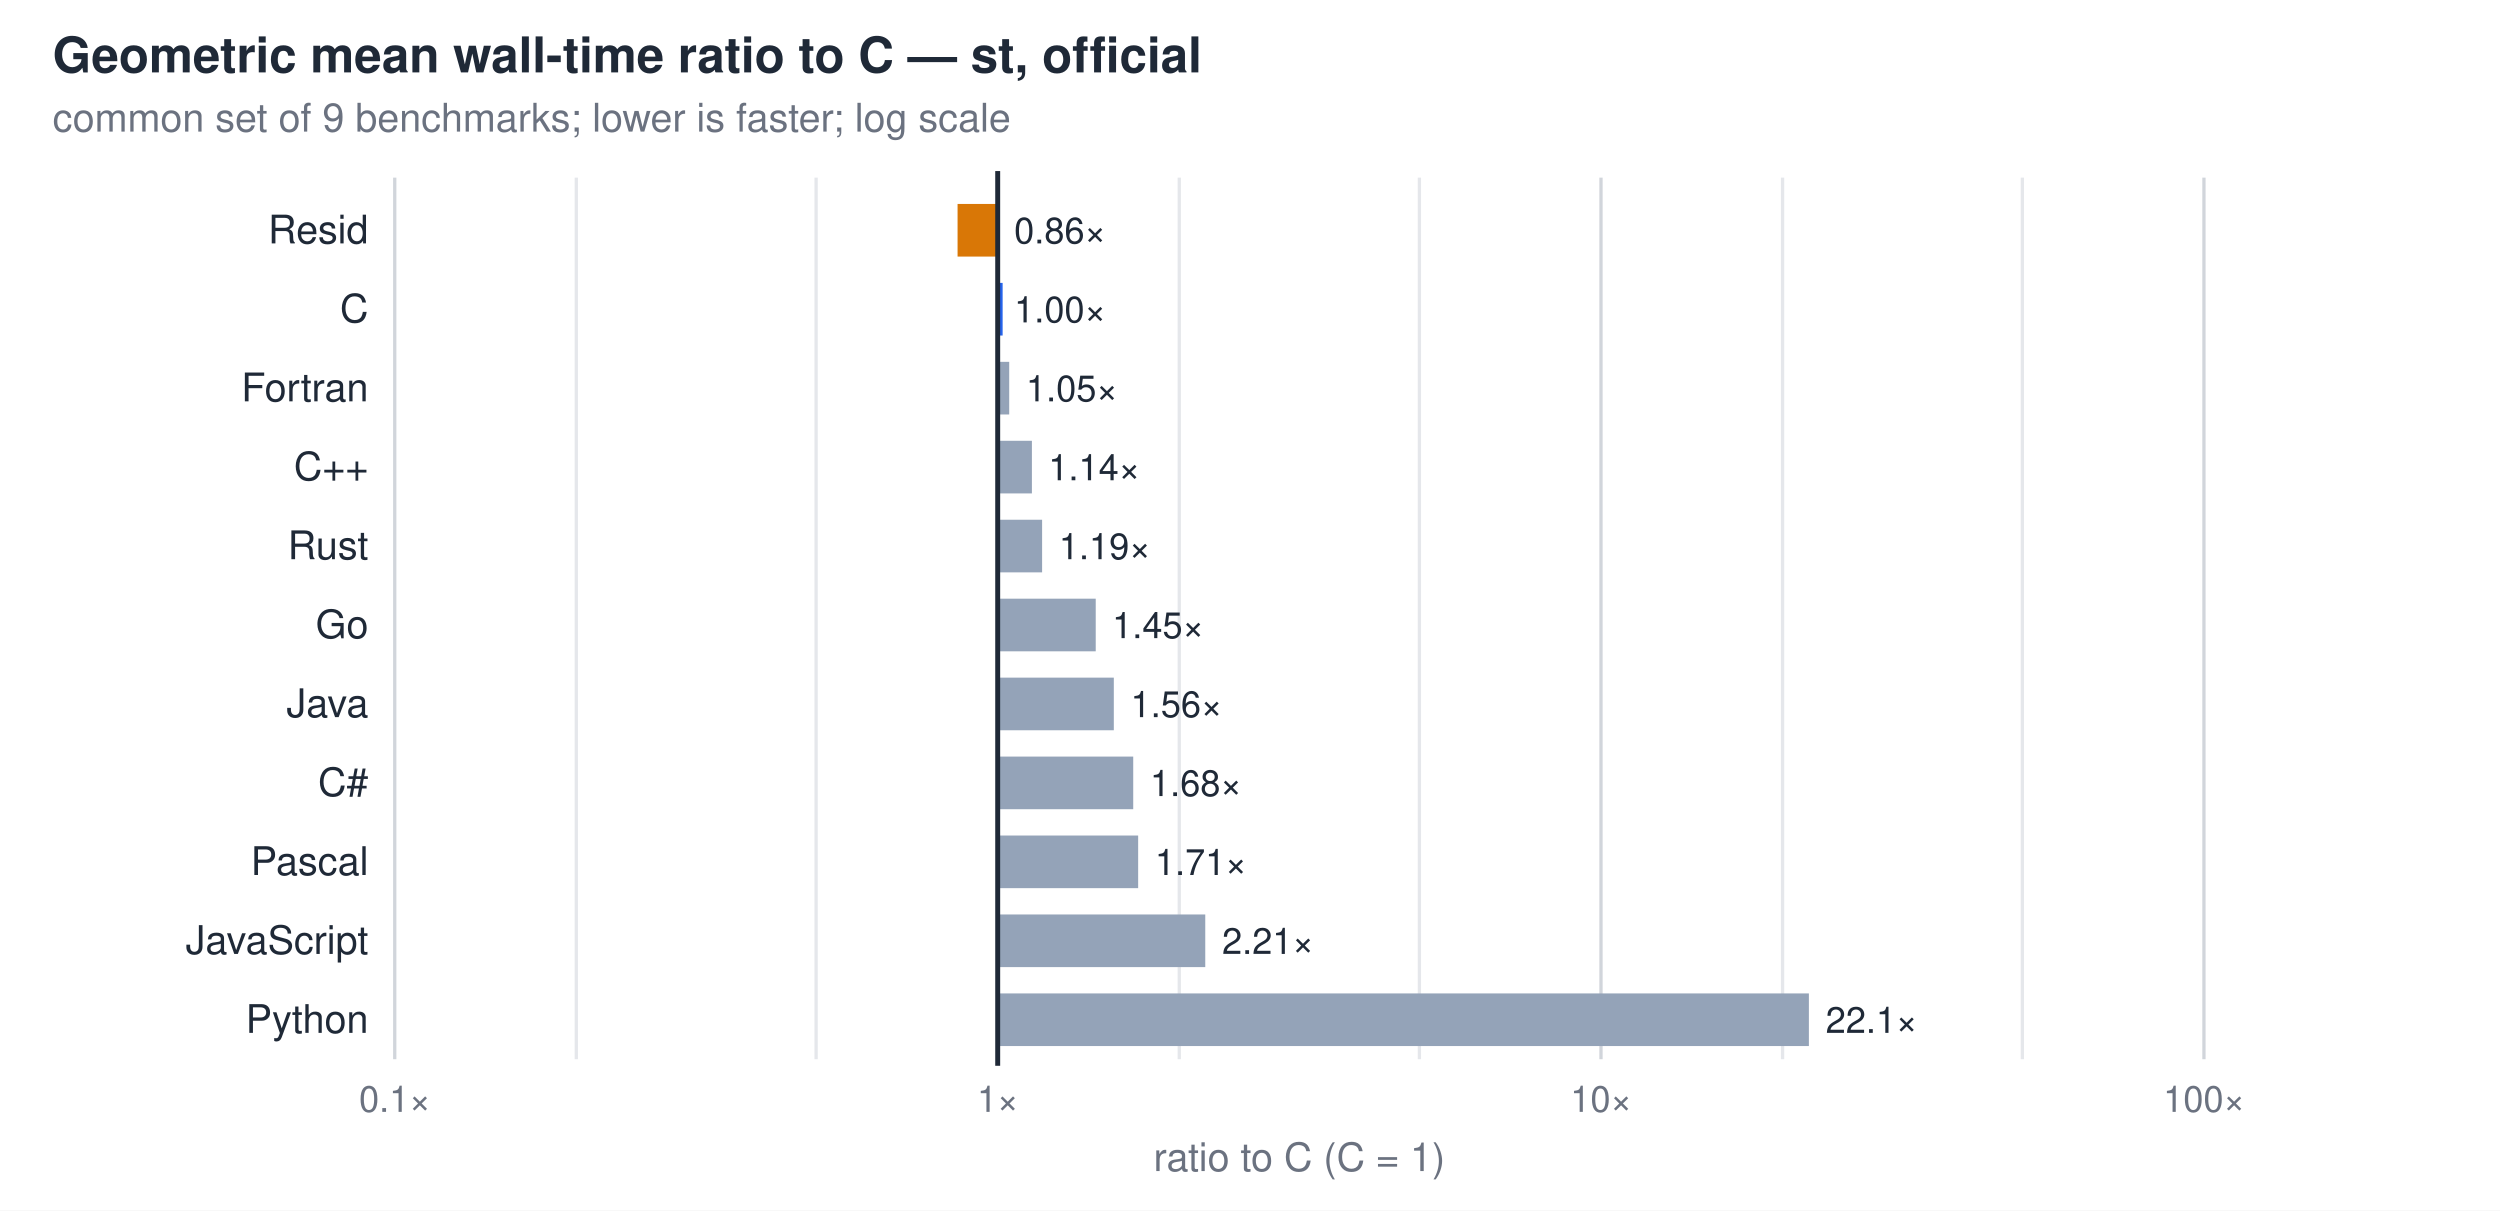
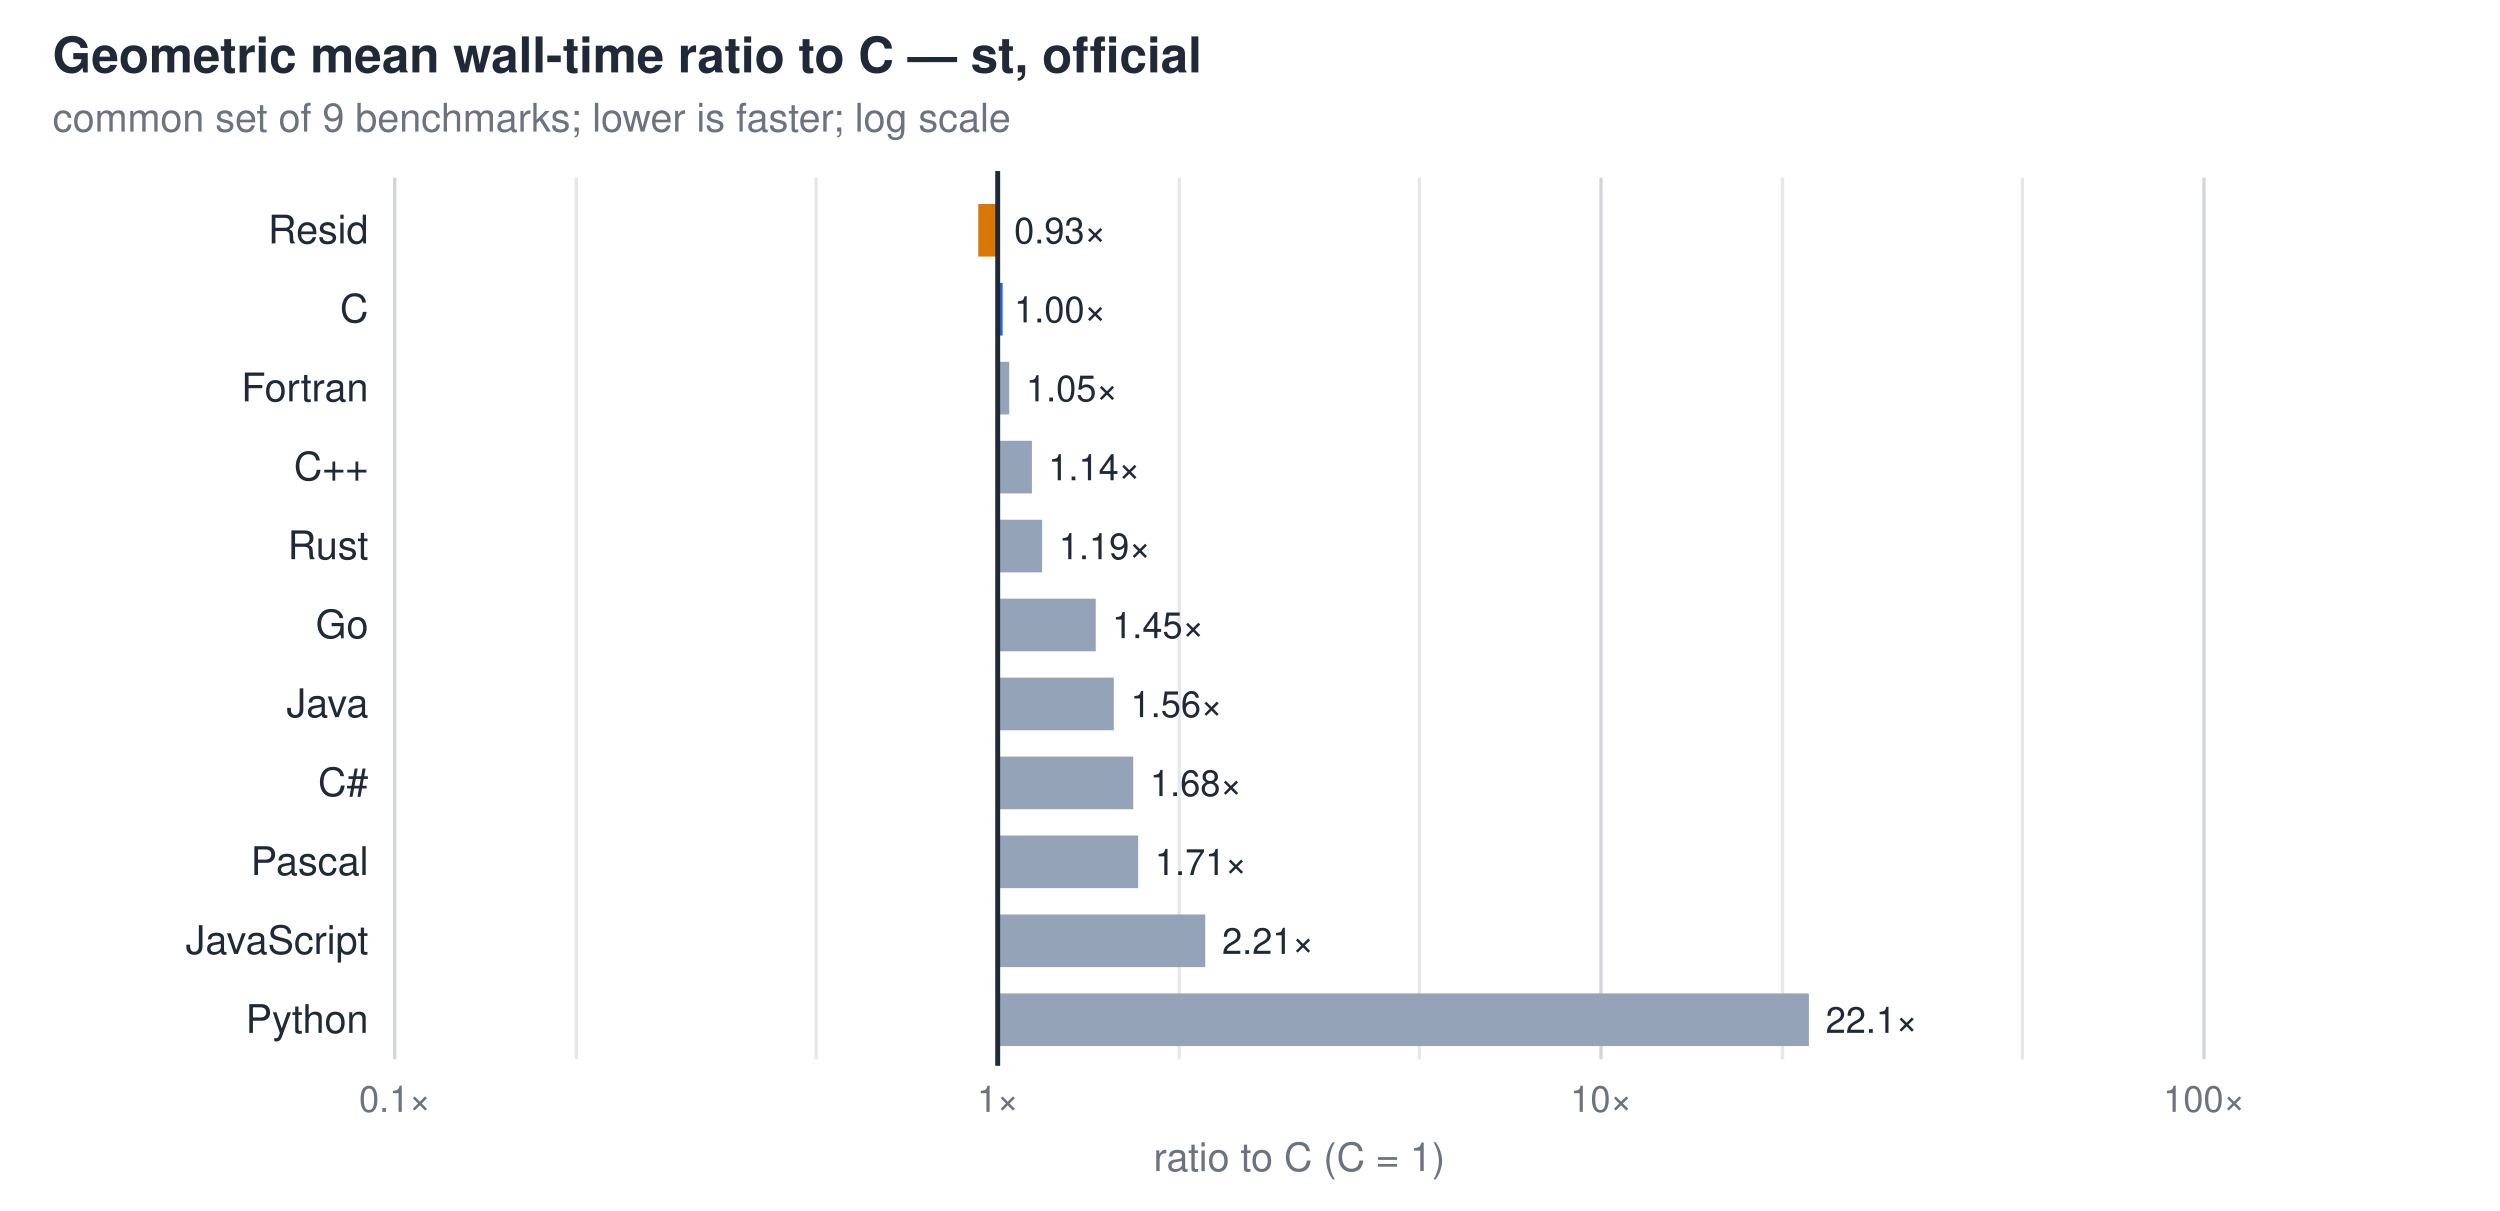
<svg xmlns="http://www.w3.org/2000/svg" width="760" height="368" viewBox="0 0 760 368" font-family="Helvetica, Arial, sans-serif" font-size="12">
  <rect x="0" y="0" width="760" height="368" fill="#ffffff" />
  <text x="16" y="22" font-size="15" font-weight="bold" fill="#1f2937">Geometric mean wall-time ratio to C — st, official</text>
  <text x="16" y="40" fill="#6b7280">common set of 9 benchmarks; lower is faster; log scale</text>
  <line x1="120.0" y1="54" x2="120.0" y2="322" stroke="#d1d5db" stroke-width="1" />
  <text x="120.0" y="338" text-anchor="middle" fill="#6b7280" font-size="11">0.1×</text>
  <line x1="175.2" y1="54" x2="175.2" y2="322" stroke="#e5e7eb" stroke-width="1" />
  <line x1="248.1" y1="54" x2="248.1" y2="322" stroke="#e5e7eb" stroke-width="1" />
  <line x1="303.3" y1="54" x2="303.3" y2="322" stroke="#d1d5db" stroke-width="1" />
  <text x="303.3" y="338" text-anchor="middle" fill="#6b7280" font-size="11">1×</text>
  <line x1="358.5" y1="54" x2="358.5" y2="322" stroke="#e5e7eb" stroke-width="1" />
  <line x1="431.5" y1="54" x2="431.5" y2="322" stroke="#e5e7eb" stroke-width="1" />
  <line x1="486.7" y1="54" x2="486.7" y2="322" stroke="#d1d5db" stroke-width="1" />
  <text x="486.7" y="338" text-anchor="middle" fill="#6b7280" font-size="11">10×</text>
  <line x1="541.9" y1="54" x2="541.9" y2="322" stroke="#e5e7eb" stroke-width="1" />
  <line x1="614.8" y1="54" x2="614.8" y2="322" stroke="#e5e7eb" stroke-width="1" />
  <line x1="670.0" y1="54" x2="670.0" y2="322" stroke="#d1d5db" stroke-width="1" />
  <text x="670.0" y="338" text-anchor="middle" fill="#6b7280" font-size="11">100×</text>
  <text x="112" y="74.0" text-anchor="end" fill="#1f2937">Resid</text>
-   <rect x="291.1" y="62" width="12.2" height="16" fill="#d97706" />
-   <text x="308.3" y="74.0" fill="#1f2937" font-size="11">0.86×</text>
+   <rect x="297.4" y="62" width="5.9" height="16" fill="#d97706" />
+   <text x="308.3" y="74.0" fill="#1f2937" font-size="11">0.93×</text>
  <text x="112" y="98.0" text-anchor="end" fill="#1f2937">C</text>
  <rect x="303.3" y="86" width="1.5" height="16" fill="#2563eb" />
  <text x="308.3" y="98.0" fill="#1f2937" font-size="11">1.00×</text>
  <text x="112" y="122.0" text-anchor="end" fill="#1f2937">Fortran</text>
  <rect x="303.3" y="110" width="3.5" height="16" fill="#94a3b8" />
  <text x="311.9" y="122.0" fill="#1f2937" font-size="11">1.05×</text>
  <text x="112" y="146.0" text-anchor="end" fill="#1f2937">C++</text>
  <rect x="303.3" y="134" width="10.4" height="16" fill="#94a3b8" />
  <text x="318.7" y="146.0" fill="#1f2937" font-size="11">1.14×</text>
  <text x="112" y="170.0" text-anchor="end" fill="#1f2937">Rust</text>
  <rect x="303.3" y="158" width="13.5" height="16" fill="#94a3b8" />
  <text x="321.9" y="170.0" fill="#1f2937" font-size="11">1.19×</text>
  <text x="112" y="194.0" text-anchor="end" fill="#1f2937">Go</text>
  <rect x="303.3" y="182" width="29.8" height="16" fill="#94a3b8" />
  <text x="338.1" y="194.0" fill="#1f2937" font-size="11">1.45×</text>
  <text x="112" y="218.0" text-anchor="end" fill="#1f2937">Java</text>
  <rect x="303.3" y="206" width="35.3" height="16" fill="#94a3b8" />
  <text x="343.7" y="218.0" fill="#1f2937" font-size="11">1.56×</text>
  <text x="112" y="242.0" text-anchor="end" fill="#1f2937">C#</text>
  <rect x="303.3" y="230" width="41.2" height="16" fill="#94a3b8" />
  <text x="349.6" y="242.0" fill="#1f2937" font-size="11">1.68×</text>
  <text x="112" y="266.0" text-anchor="end" fill="#1f2937">Pascal</text>
  <rect x="303.3" y="254" width="42.7" height="16" fill="#94a3b8" />
  <text x="351.1" y="266.0" fill="#1f2937" font-size="11">1.71×</text>
  <text x="112" y="290.0" text-anchor="end" fill="#1f2937">JavaScript</text>
  <rect x="303.3" y="278" width="63.1" height="16" fill="#94a3b8" />
  <text x="371.5" y="290.0" fill="#1f2937" font-size="11">2.21×</text>
  <text x="112" y="314.0" text-anchor="end" fill="#1f2937">Python</text>
  <rect x="303.3" y="302" width="246.6" height="16" fill="#94a3b8" />
  <text x="555.0" y="314.0" fill="#1f2937" font-size="11">22.1×</text>
  <line x1="303.3" y1="52" x2="303.3" y2="324" stroke="#1f2937" stroke-width="1.5" />
  <text x="395.0" y="356" text-anchor="middle" fill="#6b7280">ratio to C (C = 1)</text>
</svg>
